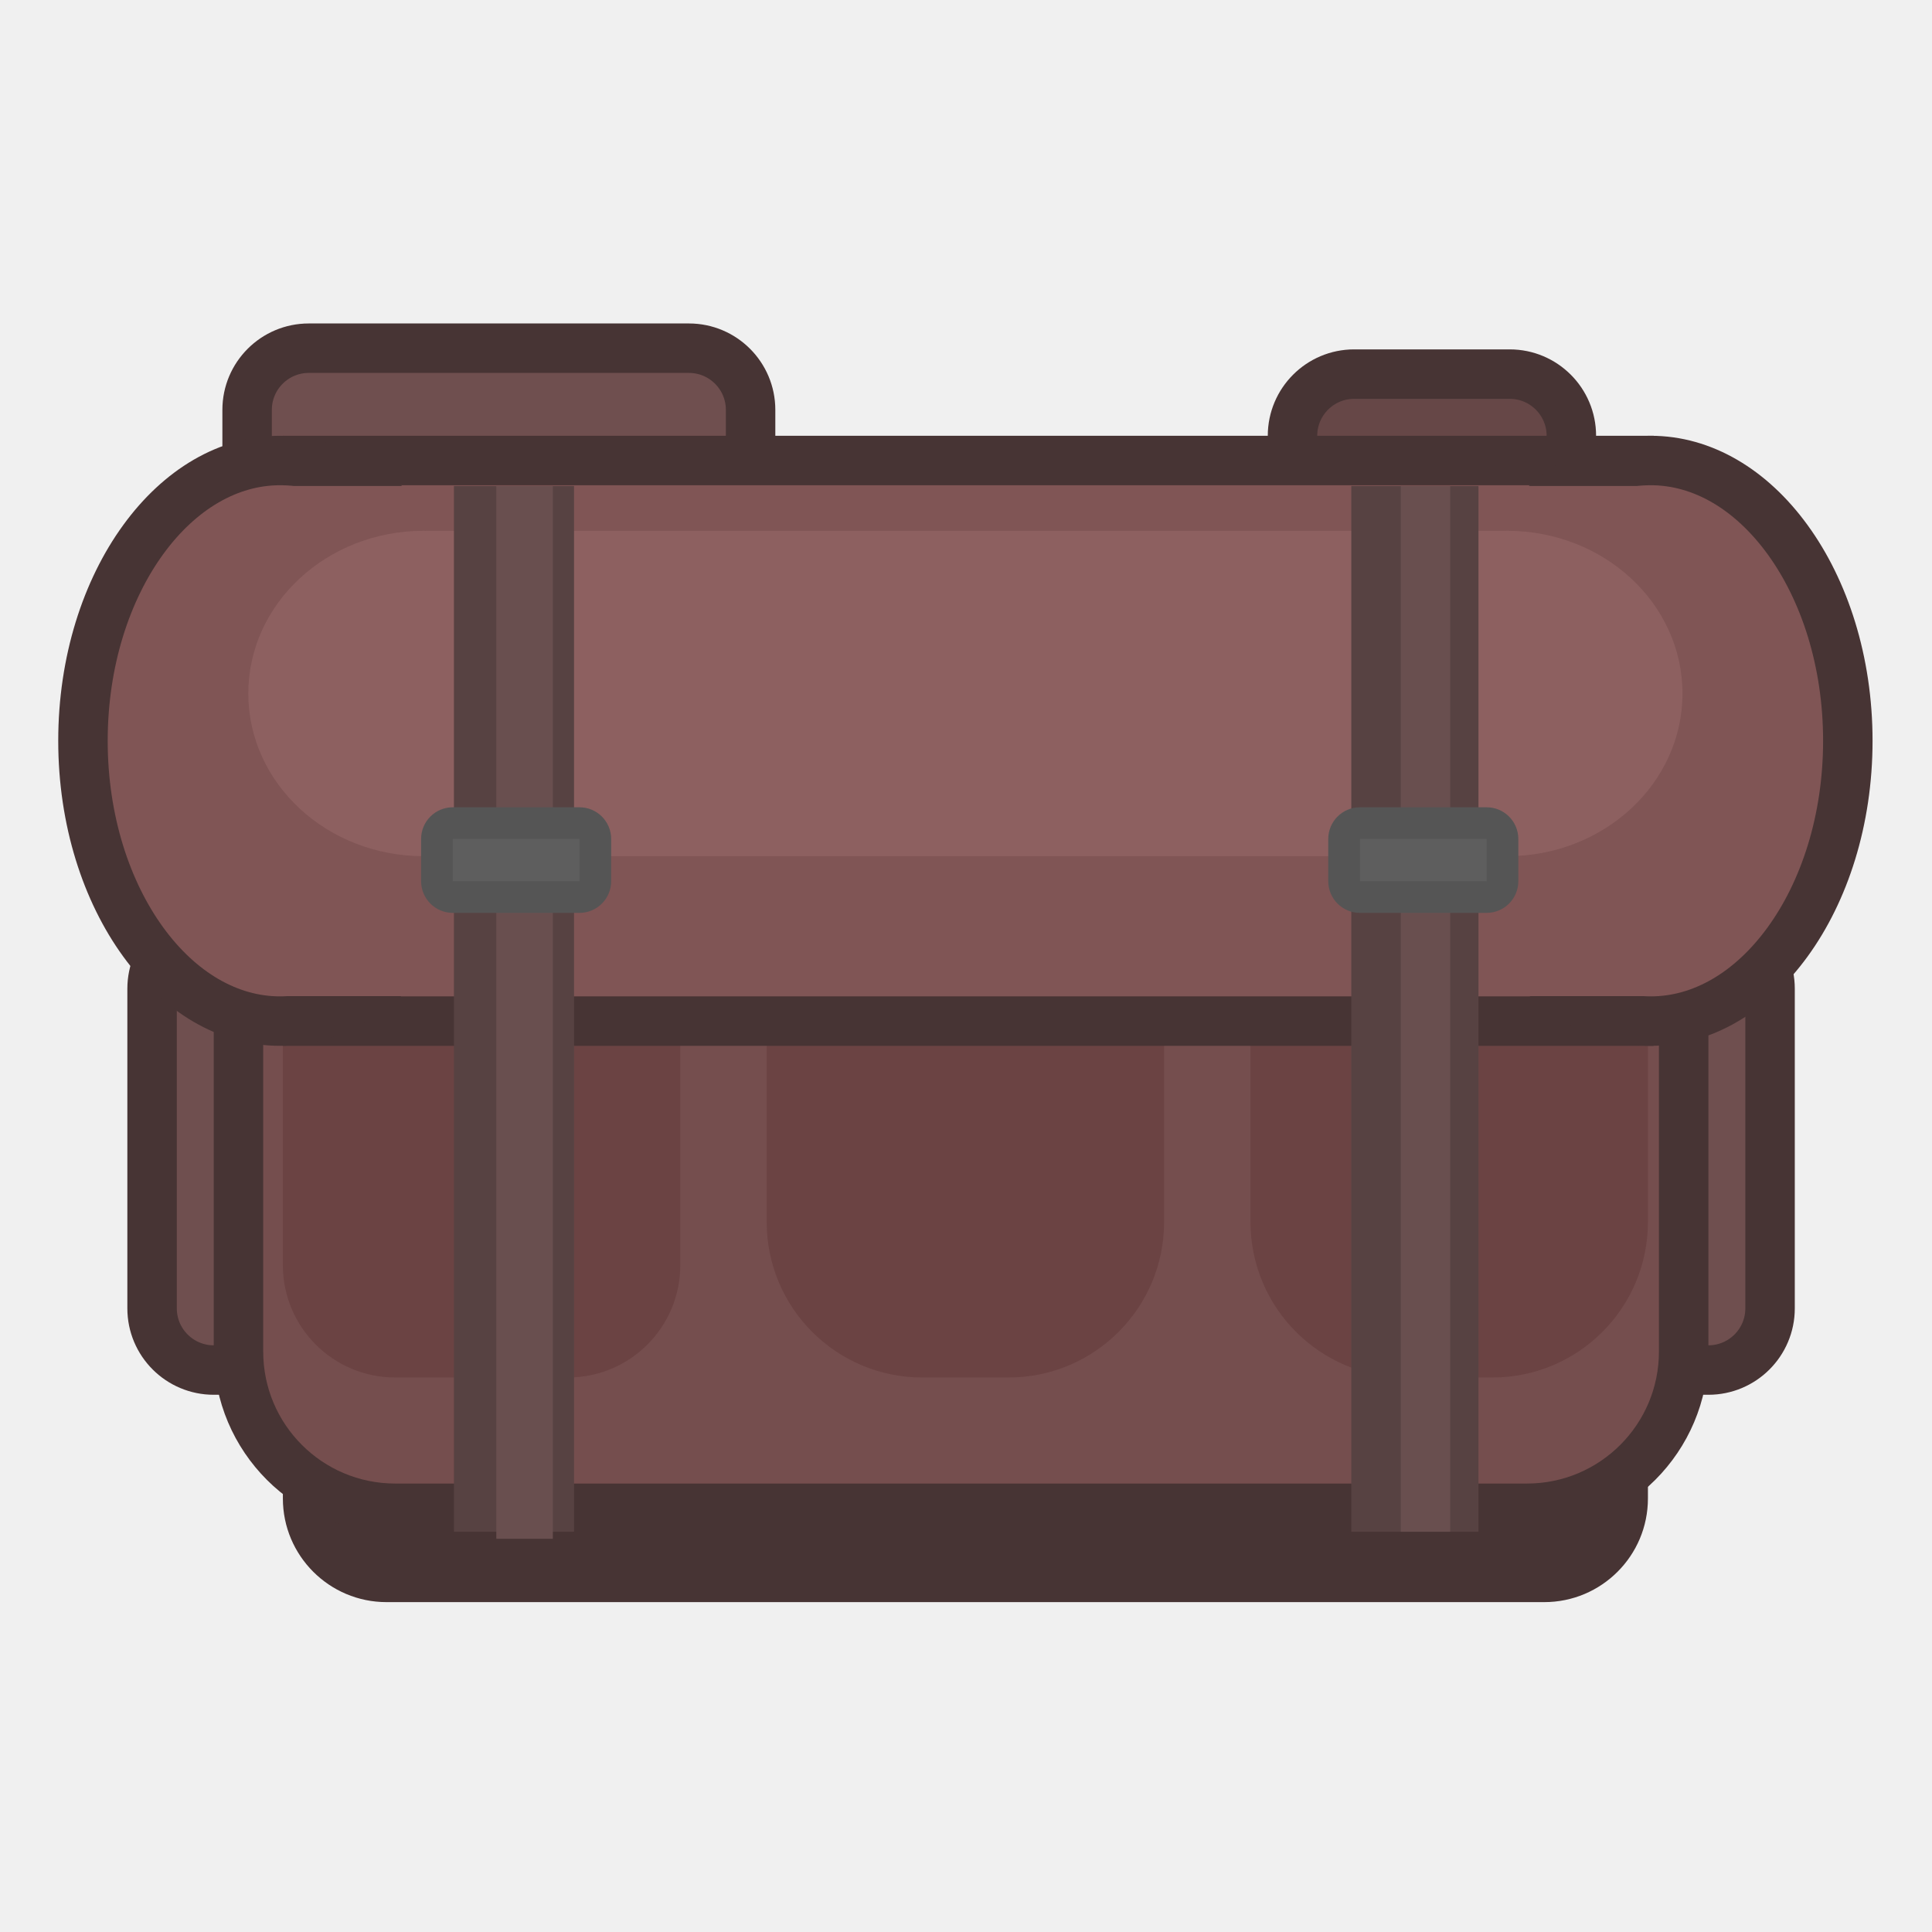
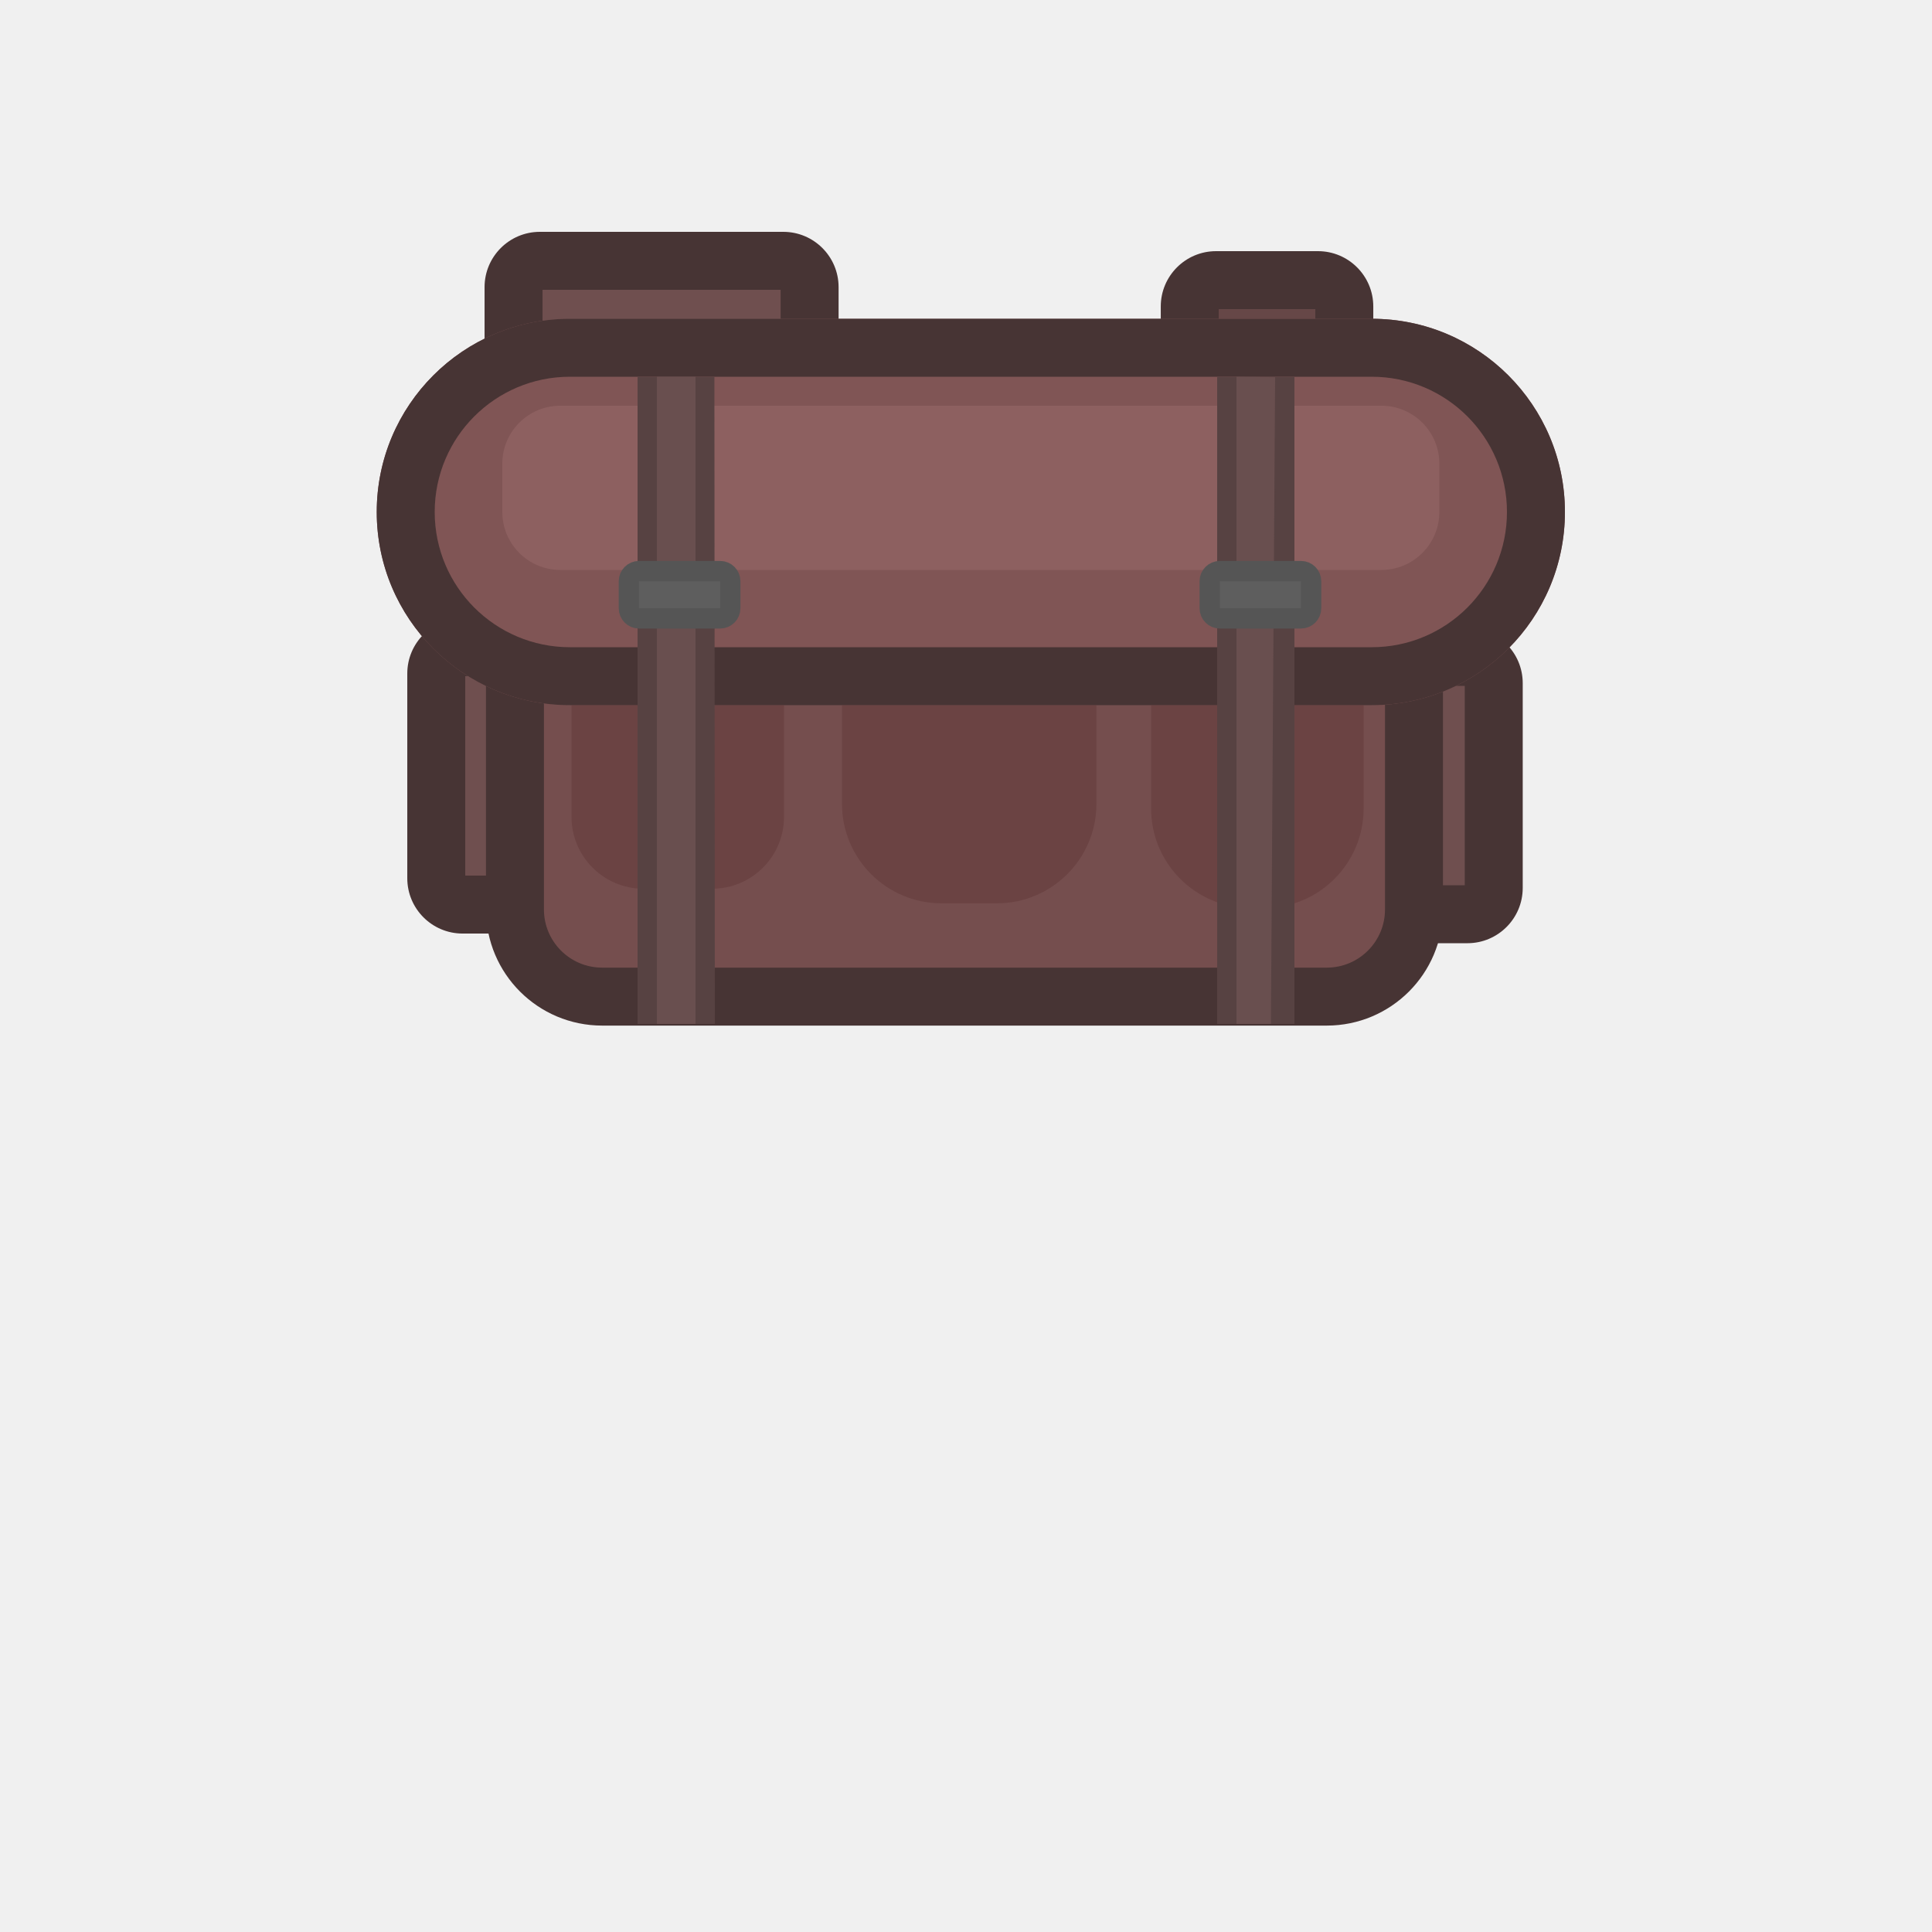
- <svg xmlns="http://www.w3.org/2000/svg" width="501" height="501" viewBox="0 0 501 501" fill="none">
-   <rect x="395.66" y="240.399" width="63.347" height="114.876" rx="15.991" fill="#6F4F4F" stroke="#473434" stroke-width="12.826" />
-   <rect x="64.082" y="90.292" width="130.559" height="121.597" rx="15.991" fill="#6F4F4F" stroke="#473434" stroke-width="12.826" />
-   <rect x="335.17" y="97.014" width="72.309" height="114.876" rx="15.991" fill="#664747" stroke="#473434" stroke-width="12.826" />
-   <rect x="39.438" y="240.399" width="63.347" height="114.876" rx="15.991" fill="#6F4F4F" stroke="#473434" stroke-width="12.826" />
-   <rect x="73.353" y="251.909" width="353.982" height="163.548" rx="26.885" fill="#473434" />
-   <rect x="61.842" y="186.629" width="374.761" height="204.492" rx="40.635" fill="#754E4E" stroke="#473434" stroke-width="12.826" />
-   <rect x="73.353" y="202.62" width="103.058" height="154.587" rx="29.125" fill="#6B4343" />
-   <rect x="198.814" y="202.62" width="103.058" height="154.587" rx="40.327" fill="#6B4343" />
-   <rect x="324.276" y="202.62" width="103.058" height="154.587" rx="40.327" fill="#6B4343" />
-   <rect x="79.765" y="119.418" width="342.649" height="145.371" fill="#805555" stroke="#473434" stroke-width="12.826" />
-   <path d="M123.696 192.103C123.696 212.738 117.606 231.159 108.079 244.263C98.548 257.374 85.926 264.789 72.605 264.789C59.285 264.789 46.663 257.374 37.132 244.263C27.605 231.159 21.515 212.738 21.515 192.103C21.515 171.469 27.605 153.048 37.132 139.943C46.663 126.832 59.285 119.418 72.605 119.418C85.926 119.418 98.548 126.832 108.079 139.943C117.606 153.048 123.696 171.469 123.696 192.103Z" fill="#805555" stroke="#473434" stroke-width="12.826" />
-   <path d="M479.171 192.103C479.171 212.738 473.082 231.159 463.555 244.263C454.023 257.374 441.402 264.789 428.081 264.789C414.76 264.789 402.139 257.374 392.607 244.263C383.08 231.159 376.991 212.738 376.991 192.103C376.991 171.469 383.08 153.048 392.607 139.943C402.139 126.832 414.76 119.418 428.081 119.418C441.402 119.418 454.023 126.832 463.555 139.943C473.082 153.048 479.171 171.469 479.171 192.103Z" fill="#805555" stroke="#473434" stroke-width="12.826" />
-   <rect x="73.736" y="126.022" width="356.453" height="132.292" fill="#805555" />
-   <rect x="110.437" y="137.649" width="280.995" height="84.372" fill="#8D6060" />
-   <ellipse cx="109.846" cy="179.835" rx="45.455" ry="42.186" fill="#8D6060" />
-   <ellipse cx="390.84" cy="179.835" rx="45.455" ry="42.186" fill="#8D6060" />
-   <rect x="110.437" y="142.428" width="281.585" height="75.277" fill="#8D6060" />
-   <rect x="117.71" y="126.022" width="31.149" height="271.18" fill="#574242" />
-   <rect x="128.704" y="126.022" width="14.658" height="273.012" fill="#694F4F" />
-   <rect x="350.413" y="126.022" width="32.981" height="271.18" fill="#574242" />
-   <rect x="363.239" y="126.022" width="12.826" height="271.18" fill="#694F4F" />
-   <rect x="113.306" y="213.449" width="41.074" height="19.168" rx="4.107" fill="#5E5E5E" stroke="#555555" stroke-width="8.215" />
-   <rect x="348.547" y="213.449" width="41.074" height="19.168" rx="4.107" fill="#5E5E5E" stroke="#555555" stroke-width="8.215" />
+ <svg xmlns="http://www.w3.org/2000/svg" width="200" height="200" viewBox="0 0 200 200" fill="none">
+   <mask id="path-1-inside-1_1205_71513" fill="white">
+     <rect x="138.162" y="65" width="19.47" height="32.641" rx="5.726" />
+   </mask>
+   <rect x="138.162" y="65" width="19.47" height="32.641" rx="5.726" fill="#6F4F4F" stroke="#473434" stroke-width="12" mask="url(#path-1-inside-1_1205_71513)" />
+   <mask id="path-2-inside-2_1205_71513" fill="white">
+     <rect x="50.162" y="24" width="36.649" height="34.358" rx="5.726" />
+   </mask>
+   <rect x="50.162" y="24" width="36.649" height="34.358" rx="5.726" fill="#6F4F4F" stroke="#473434" stroke-width="12" mask="url(#path-2-inside-2_1205_71513)" />
+   <mask id="path-3-inside-3_1205_71513" fill="white">
+     <rect x="120.162" y="26" width="22" height="43" rx="5.726" />
+   </mask>
+   <rect x="120.162" y="26" width="22" height="43" rx="5.726" fill="#664747" stroke="#473434" stroke-width="12" mask="url(#path-3-inside-3_1205_71513)" />
+   <mask id="path-4-inside-4_1205_71513" fill="white">
+     <rect x="42.162" y="64" width="19.47" height="32.641" rx="5.726" />
+   </mask>
+   <rect x="42.162" y="64" width="19.47" height="32.641" rx="5.726" fill="#6F4F4F" stroke="#473434" stroke-width="12" mask="url(#path-4-inside-4_1205_71513)" />
+   <rect x="53.308" y="53.623" width="93.067" height="49.546" rx="9.025" fill="#754E4E" stroke="#473434" stroke-width="6" />
+   <rect x="59.162" y="60" width="22" height="32" rx="7.444" fill="#6B4343" />
+   <rect x="87.162" y="54" width="26.341" height="39.512" rx="10.307" fill="#6B4343" />
+   <rect x="119.162" y="61" width="22" height="33" rx="10.307" fill="#6B4343" />
+   <mask id="path-9-inside-5_1205_71513" fill="white">
+     <path d="M162 53C162 64.046 153.046 73 142 73H59C47.954 73 39 64.046 39 53C39 41.954 47.954 33 59 33H142C153.046 33 162 41.954 162 53Z" />
+   </mask>
+   <path d="M162 53C162 64.046 153.046 73 142 73H59C47.954 73 39 64.046 39 53C39 41.954 47.954 33 59 33H142C153.046 33 162 41.954 162 53Z" fill="#805555" />
+   <path d="M142 73V67H59V73V79H142V73ZM59 33V39H142V33V27H59V33ZM142 33V39C149.732 39 156 45.268 156 53H162H168C168 38.641 156.359 27 142 27V33ZM39 53H45C45 45.268 51.268 39 59 39V33V27C44.641 27 33 38.641 33 53H39ZM59 73V67C51.268 67 45 60.732 45 53H39H33C33 67.359 44.641 79 59 79V73ZM142 73V79C156.359 79 168 67.359 168 53H162H156C156 60.732 149.732 67 142 67V73Z" fill="#473434" mask="url(#path-9-inside-5_1205_71513)" />
+   <rect x="52" y="42" width="97" height="17" rx="6" fill="#8D6060" />
+   <path d="M66 39H73.955L74 106H66V39Z" fill="#574242" />
+   <path d="M68 39H72V106H68V39Z" fill="#694F4F" />
+   <path d="M126 39L134 39V106H126V39Z" fill="#574242" />
+   <path d="M128 39L132 39.051L131.565 106H128V39Z" fill="#694F4F" />
+   <rect x="65.101" y="59.118" width="10.498" height="4.899" rx="1.05" fill="#5E5E5E" stroke="#555555" stroke-width="2.1" />
+   <rect x="125.229" y="59.118" width="10.498" height="4.899" rx="1.05" fill="#5E5E5E" stroke="#555555" stroke-width="2.1" />
</svg>
